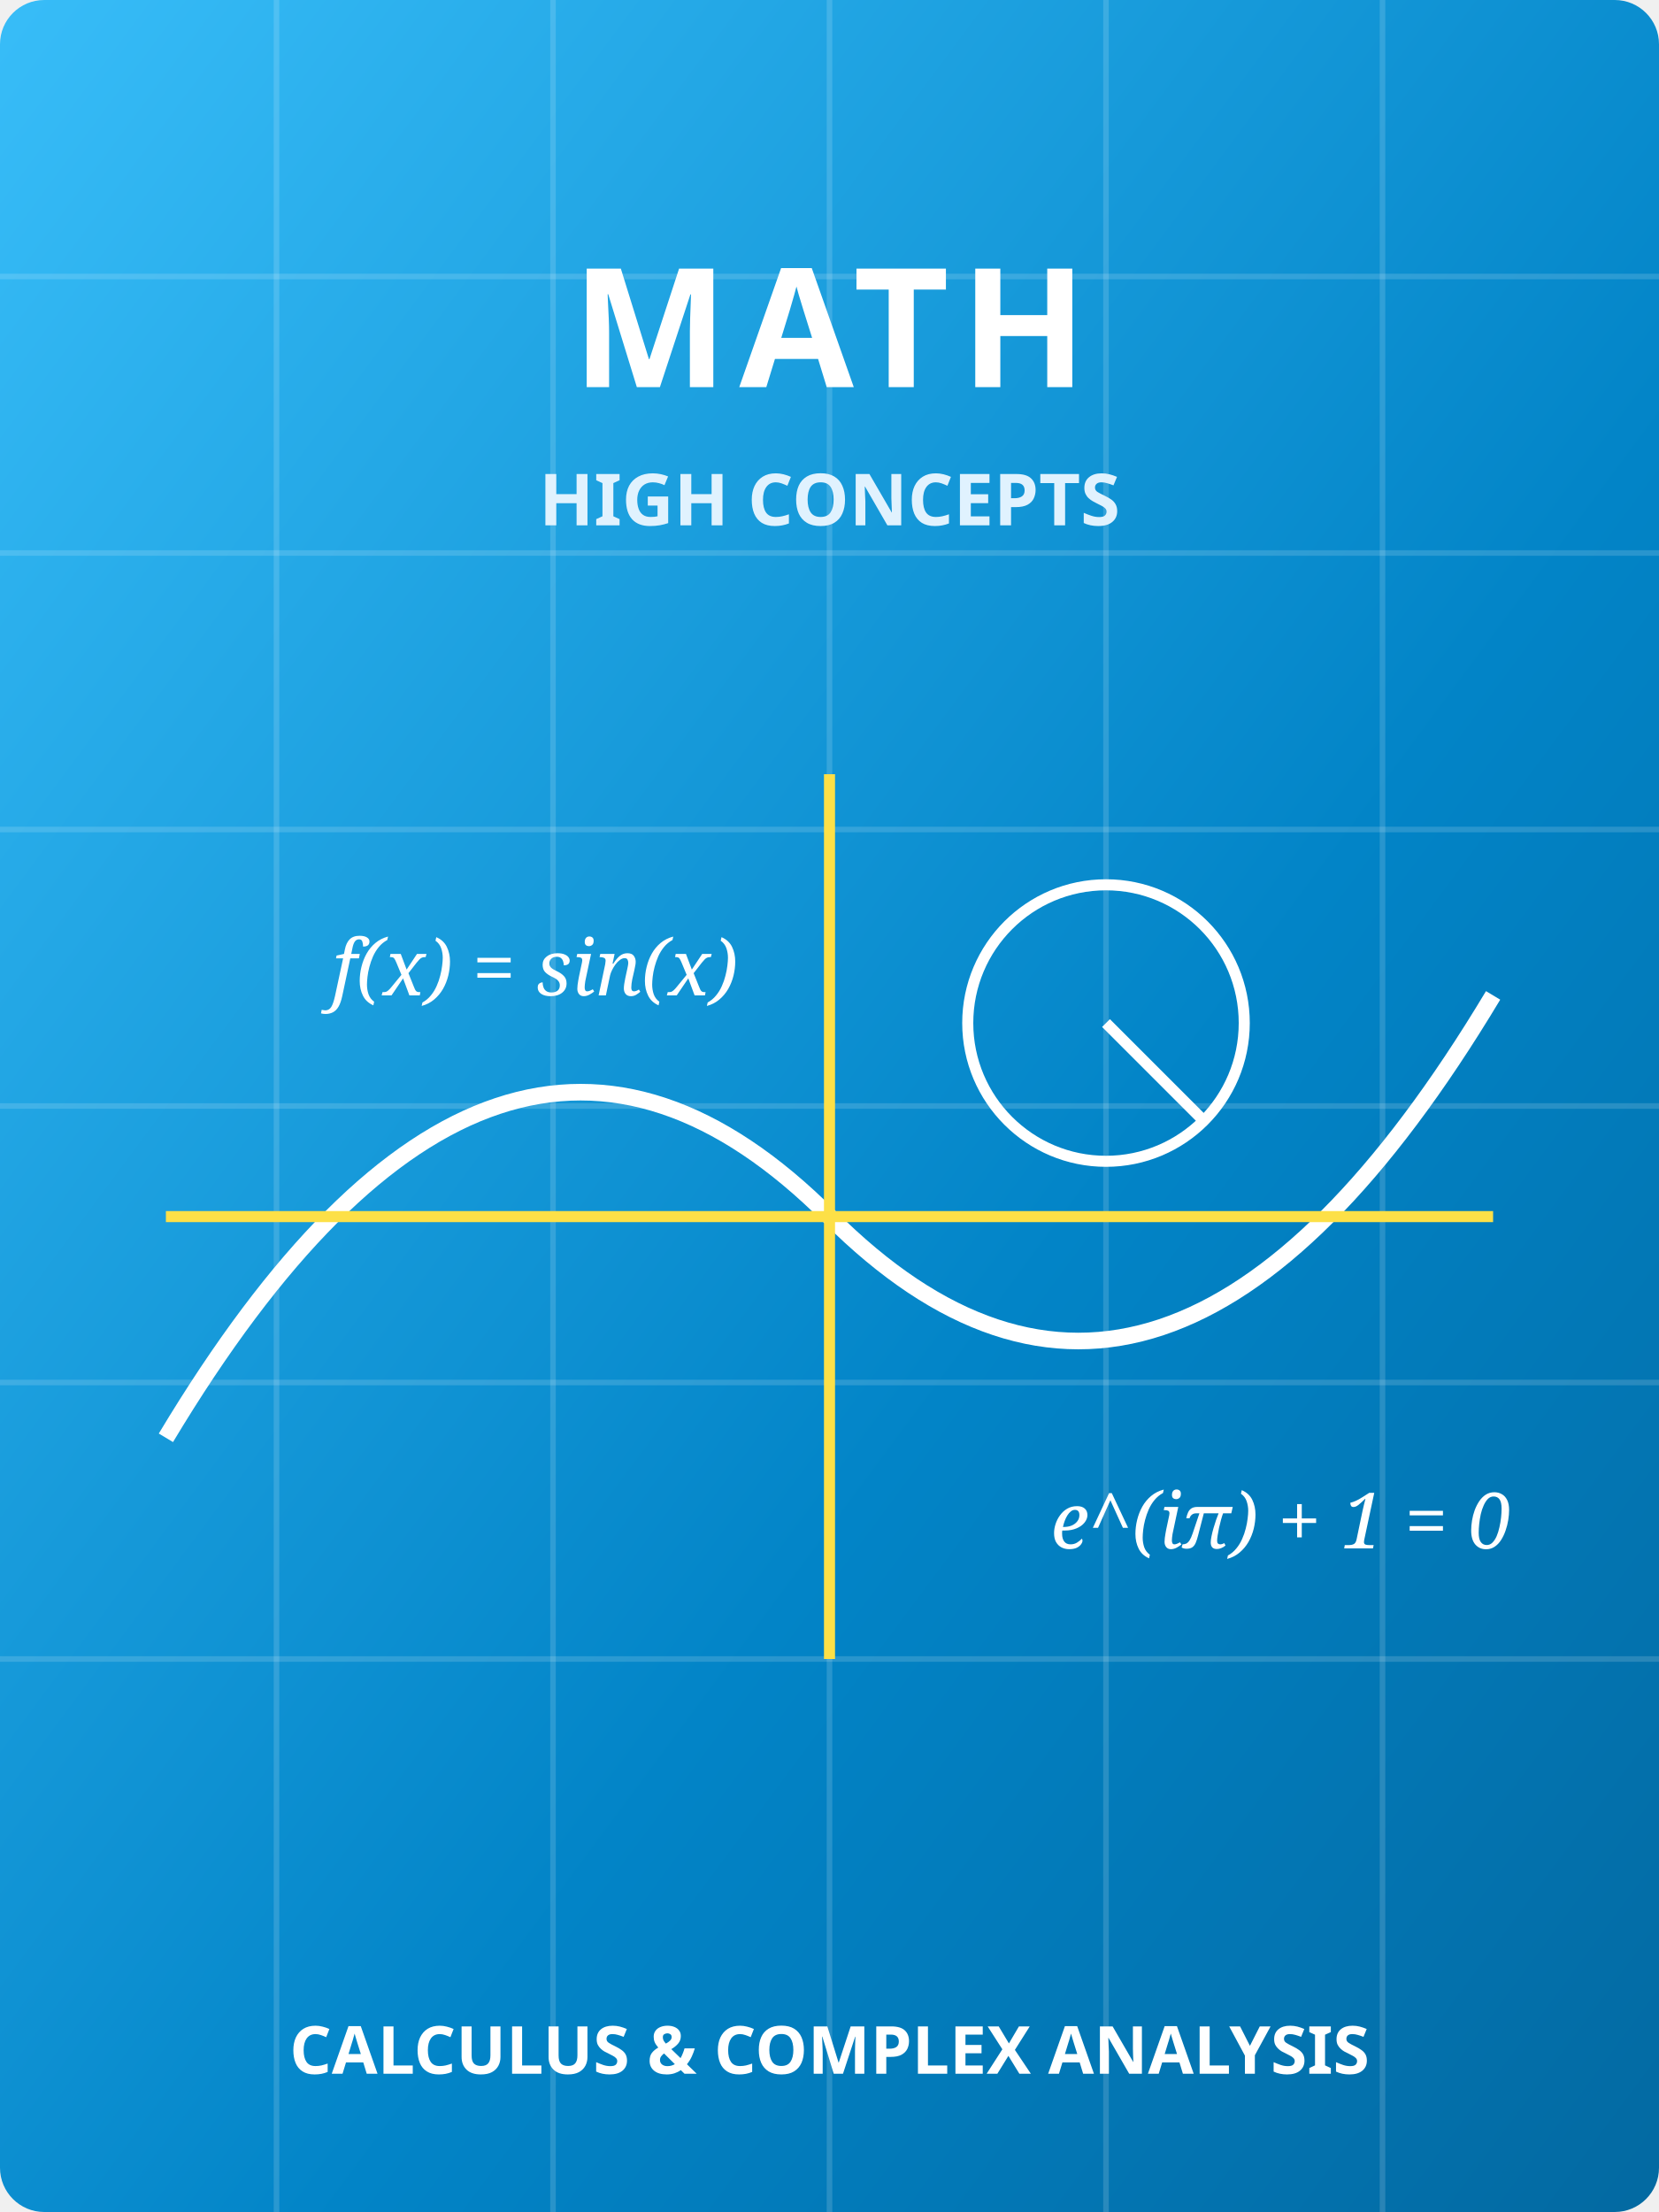
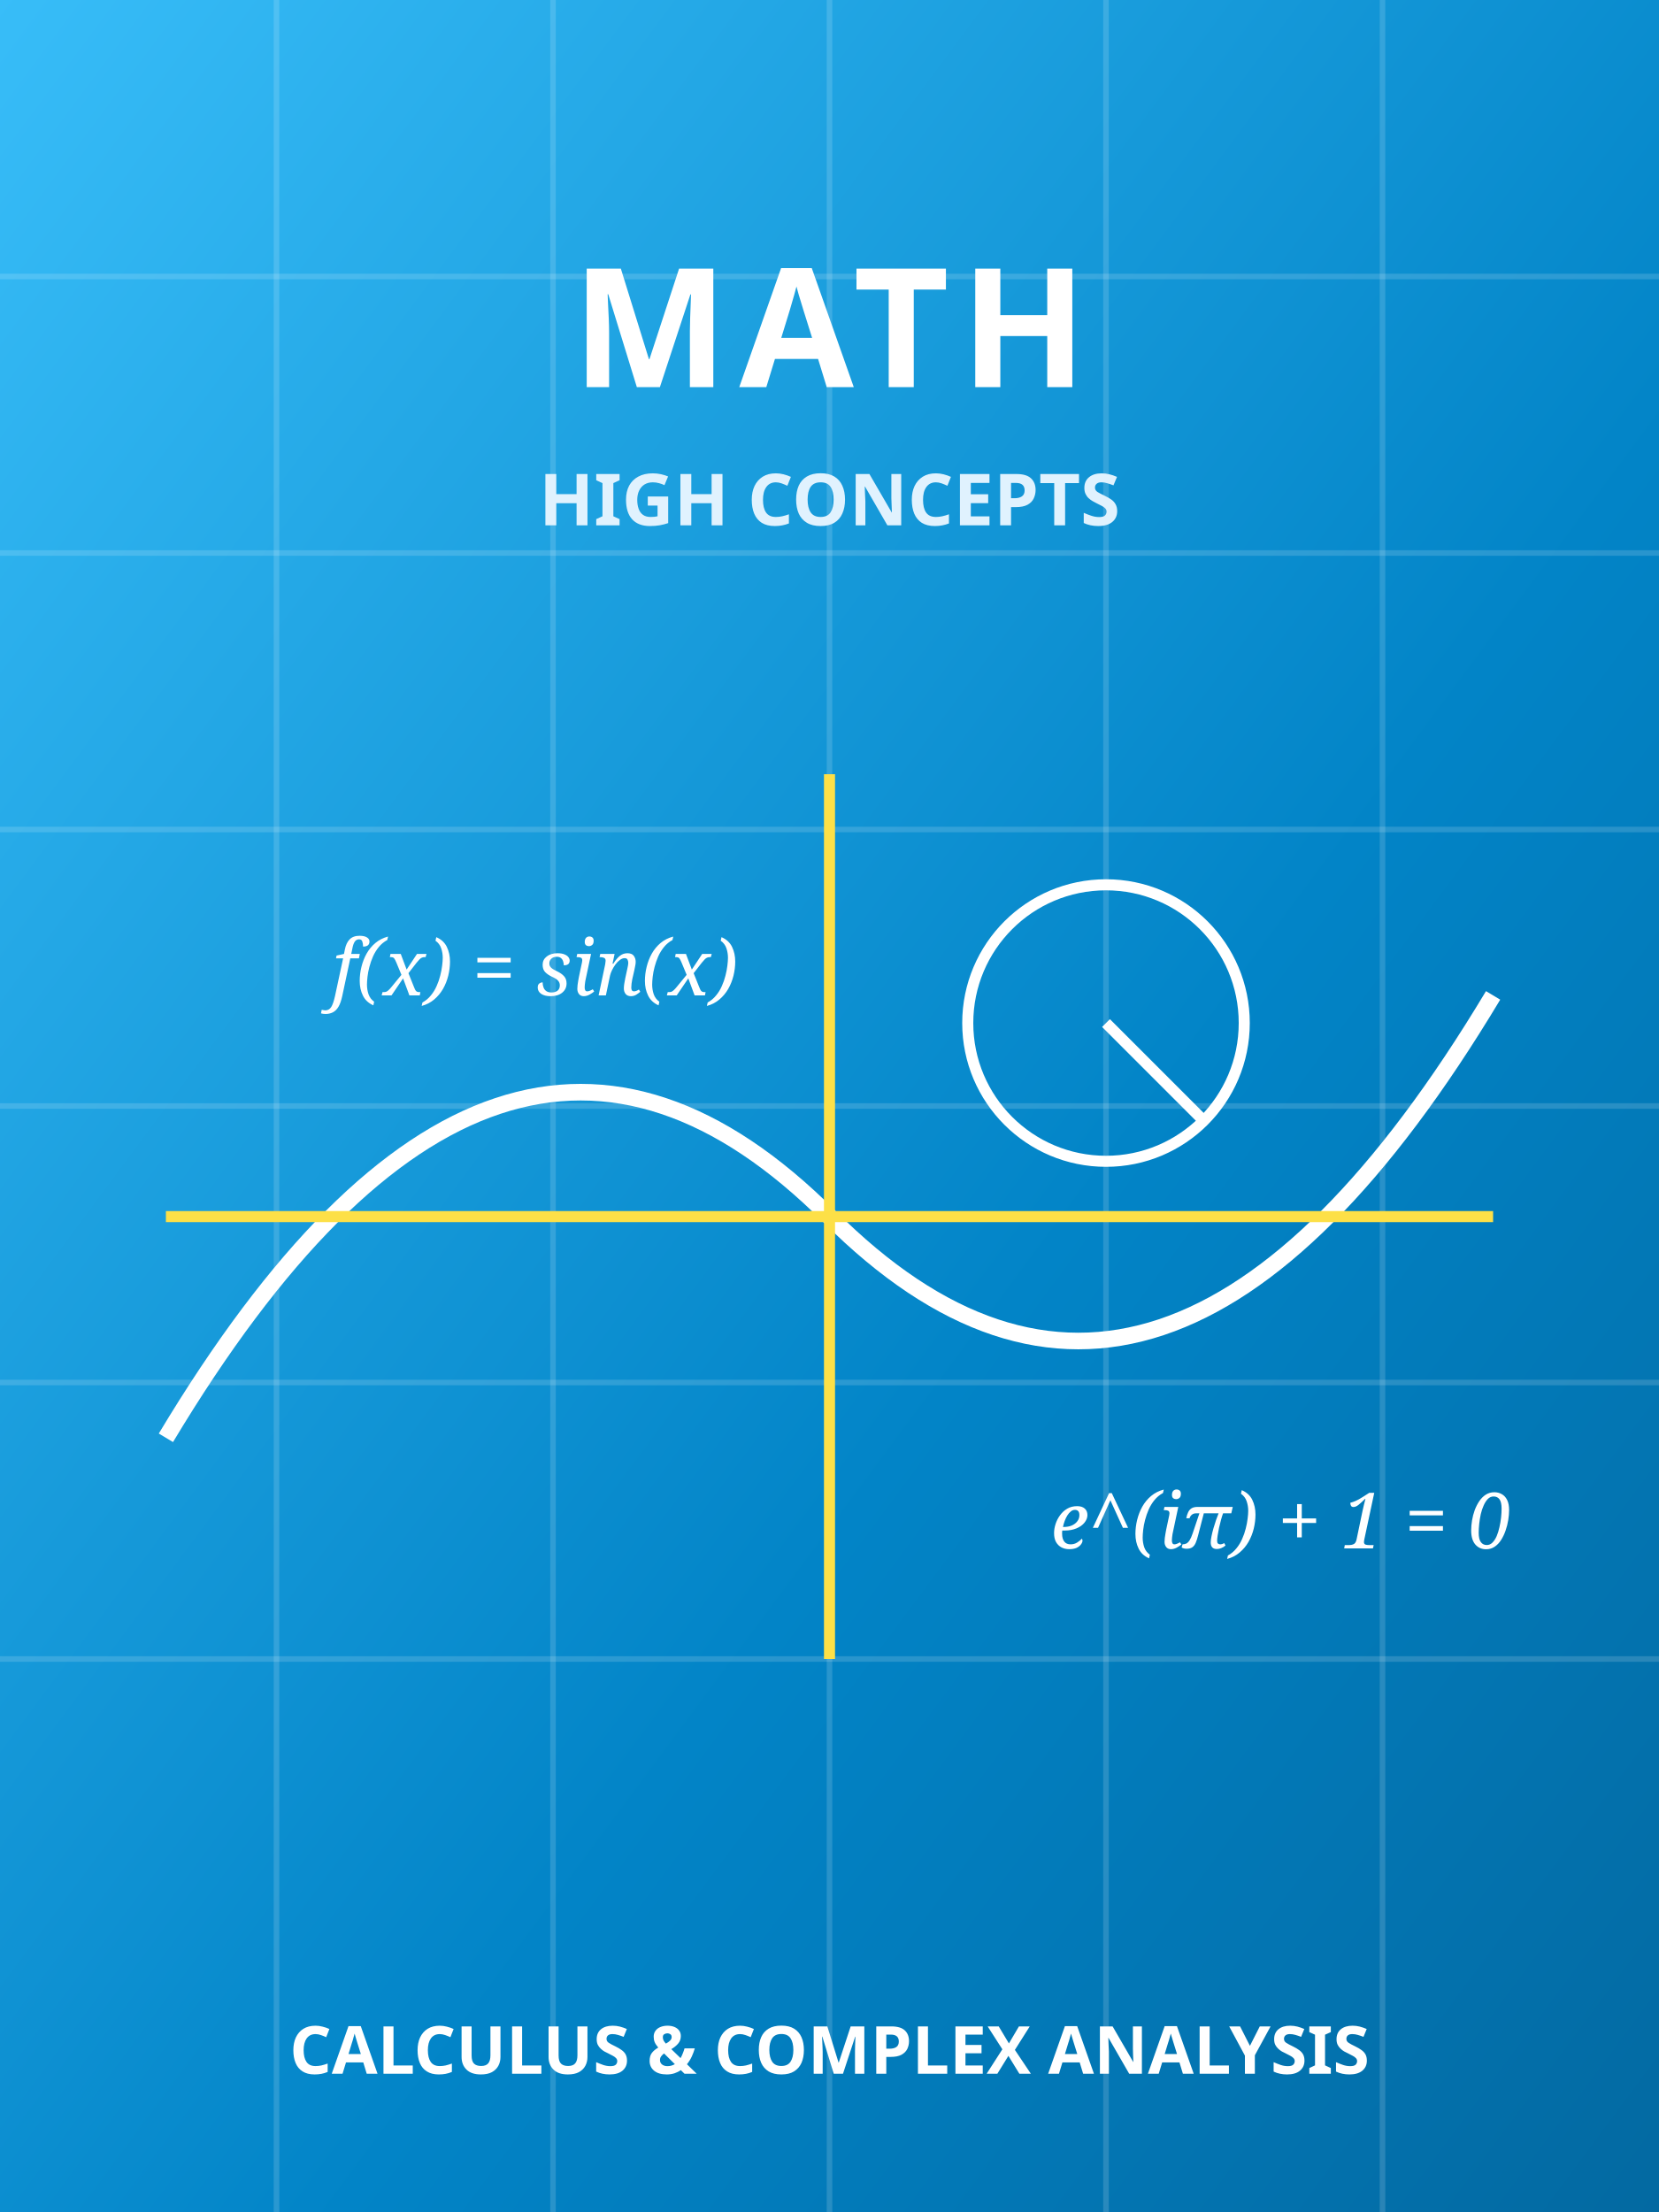
<svg xmlns="http://www.w3.org/2000/svg" viewBox="0 0 300 400" width="100%" height="100%">
  <defs>
    <linearGradient id="bgSkyBlue" x1="0%" y1="0%" x2="100%" y2="100%">
      <stop offset="0%" stop-color="#38bdf8" />
      <stop offset="60%" stop-color="#0284c7" />
      <stop offset="100%" stop-color="#0369a1" />
    </linearGradient>
  </defs>
-   <rect width="300" height="400" fill="url(#bgSkyBlue)" rx="8" />
+   <rect width="300" height="400" fill="url(#bgSkyBlue)" />
  <g stroke="#ffffff" stroke-opacity="0.15" stroke-width="1">
    <line x1="0" y1="50" x2="300" y2="50" />
    <line x1="0" y1="100" x2="300" y2="100" />
    <line x1="0" y1="150" x2="300" y2="150" />
    <line x1="0" y1="200" x2="300" y2="200" />
    <line x1="0" y1="250" x2="300" y2="250" />
    <line x1="0" y1="300" x2="300" y2="300" />
    <line x1="50" y1="0" x2="50" y2="400" />
    <line x1="100" y1="0" x2="100" y2="400" />
    <line x1="150" y1="0" x2="150" y2="400" />
    <line x1="200" y1="0" x2="200" y2="400" />
    <line x1="250" y1="0" x2="250" y2="400" />
  </g>
  <text x="150" y="70" font-family="sans-serif" font-weight="900" font-size="30" fill="#ffffff" text-anchor="middle" letter-spacing="2">MATH</text>
  <text x="150" y="95" font-family="sans-serif" font-weight="600" font-size="13" fill="#e0f2fe" text-anchor="middle">HIGH CONCEPTS</text>
  <g transform="translate(150, 220)">
    <path d="M-120,40 Q-60,-60 0,0 T120,-40" fill="none" stroke="#ffffff" stroke-width="3" />
    <line x1="-120" y1="0" x2="120" y2="0" stroke="#fde047" stroke-width="2" />
    <line x1="0" y1="-80" x2="0" y2="80" stroke="#fde047" stroke-width="2" />
    <text x="-90" y="-40" font-family="serif" font-style="italic" font-size="14" fill="#ffffff">f(x) = sin(x)</text>
    <text x="40" y="60" font-family="serif" font-style="italic" font-size="14" fill="#ffffff">e^(iπ) + 1 = 0</text>
    <circle cx="50" cy="-35" r="25" fill="none" stroke="#ffffff" stroke-width="2" />
    <line x1="50" y1="-35" x2="68" y2="-17" stroke="#ffffff" stroke-width="2" />
  </g>
  <text x="150" y="375" font-family="sans-serif" font-weight="600" font-size="12" fill="#ffffff" text-anchor="middle">CALCULUS &amp; COMPLEX ANALYSIS</text>
</svg>
